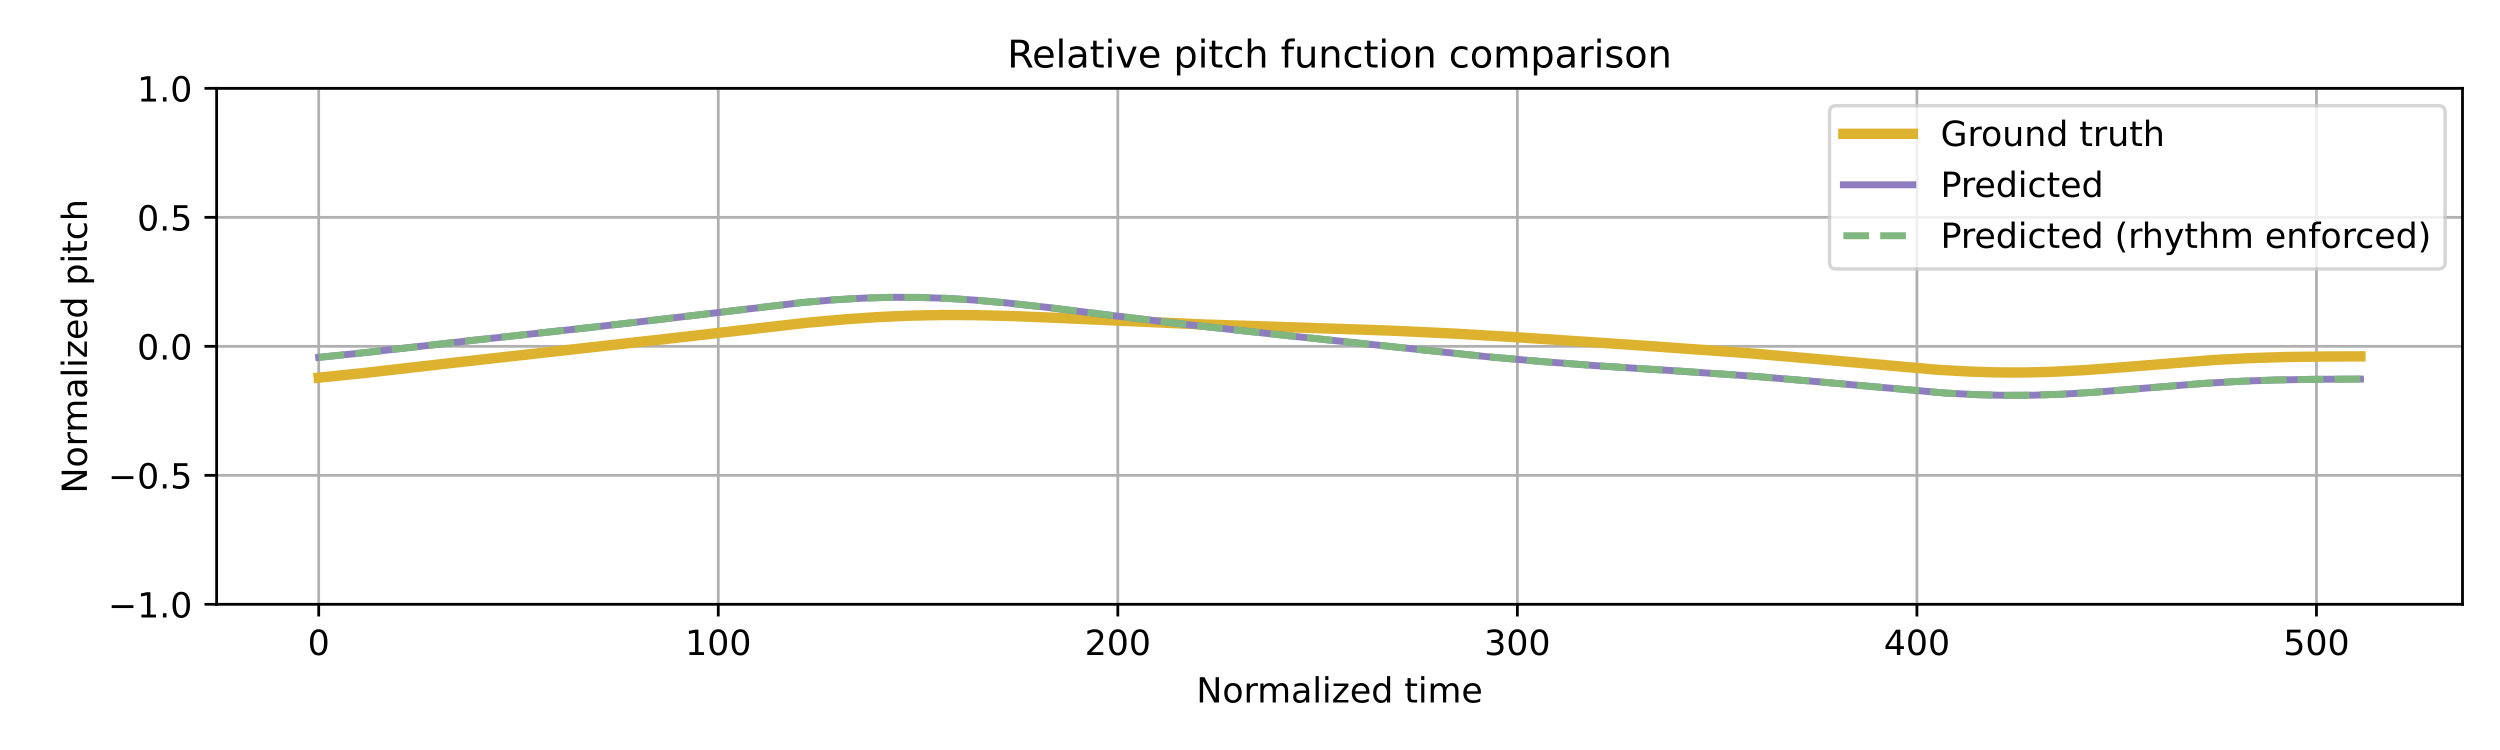
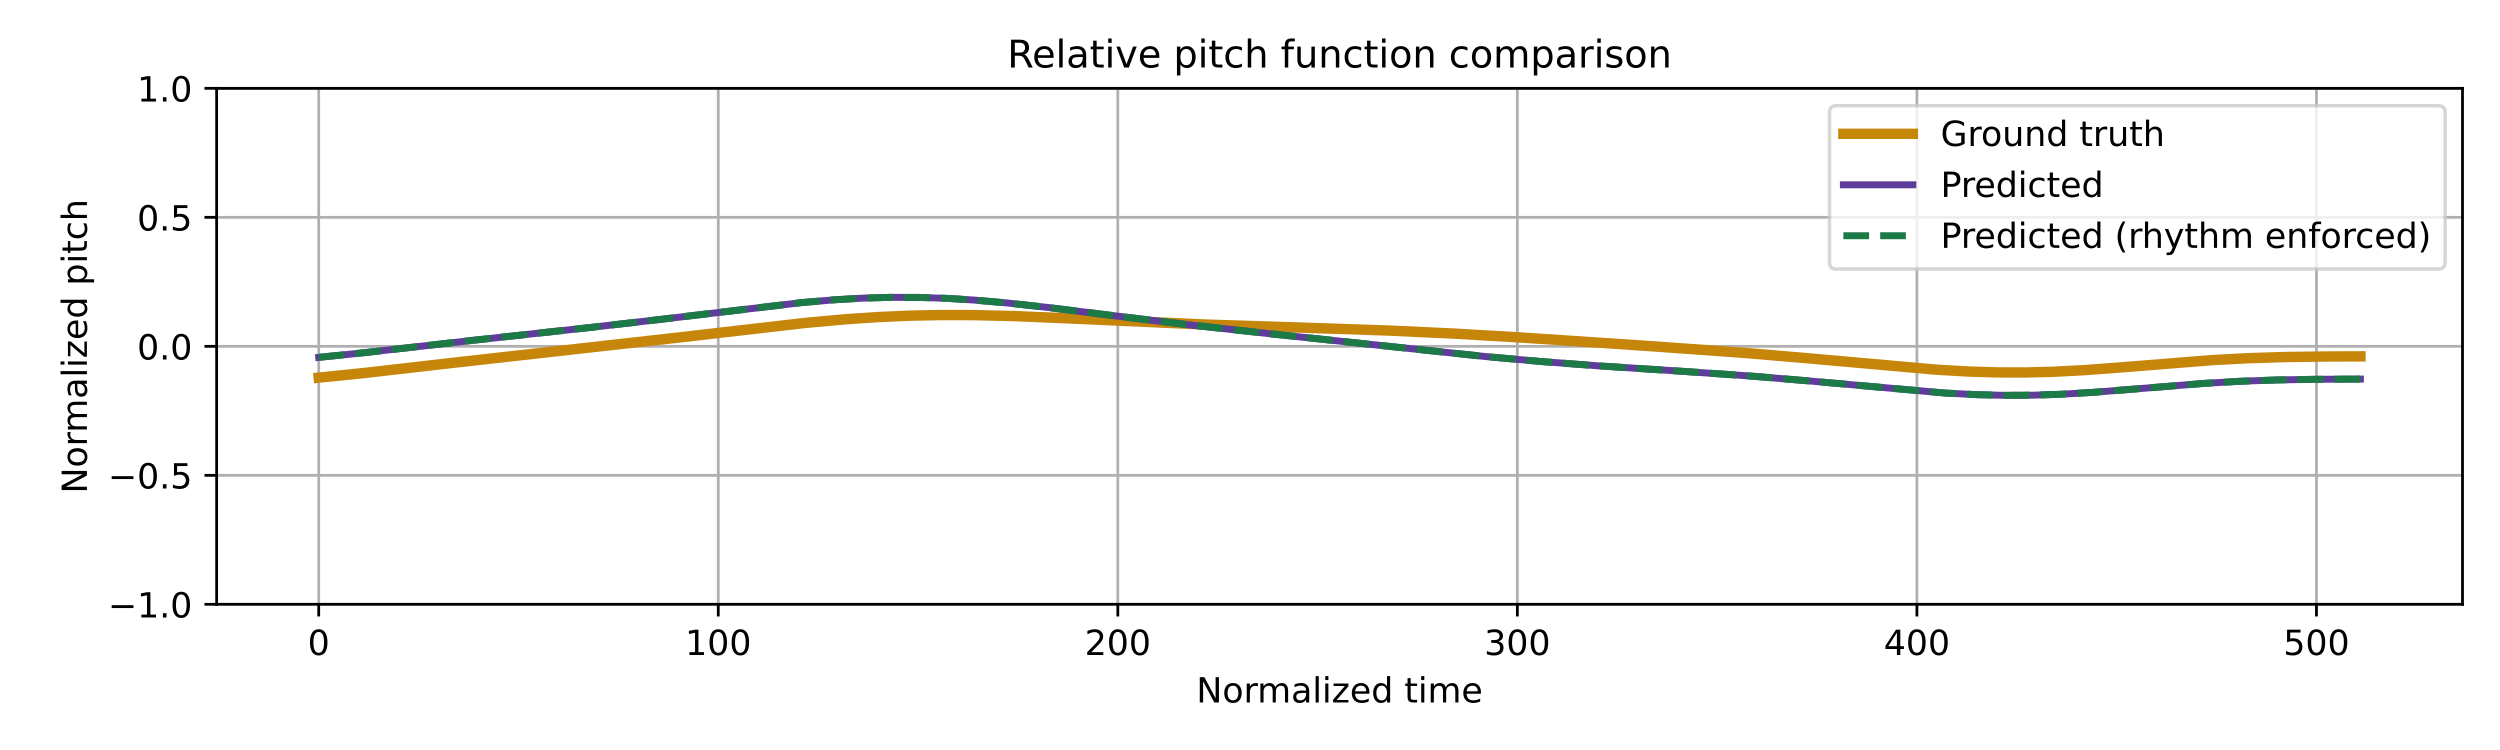
<svg xmlns="http://www.w3.org/2000/svg" xmlns:xlink="http://www.w3.org/1999/xlink" width="720pt" height="216pt" viewBox="0 0 720 216" version="1.1">
  <defs>
    <style type="text/css">*{stroke-linejoin: round; stroke-linecap: butt}</style>
  </defs>
  <g id="figure_1">
    <g id="patch_1">
      <path d="M 0 216  L 720 216  L 720 0  L 0 0  z " style="fill: #ffffff" />
    </g>
    <g id="axes_1">
      <g id="patch_2">
        <path d="M 62.39 174.04  L 709.2 174.04  L 709.2 25.44  L 62.39 25.44  z " style="fill: #ffffff" />
      </g>
      <g id="matplotlib.axis_1">
        <g id="xtick_1">
          <g id="line2d_1">
-             <path d="M 91.79 174.04  L 91.79 25.44  " clip-path="url(#pc2bd931545)" style="fill: none; stroke: #b0b0b0; stroke-width: 0.8; stroke-linecap: square" />
+             <path d="M 91.79 174.04  L 91.79 25.44  " clip-path="url(#p407e900d49)" style="fill: none; stroke: #b0b0b0; stroke-width: 0.8; stroke-linecap: square" />
          </g>
          <g id="line2d_2">
            <defs>
-               <path id="md737b63958" d="M 0 0  L 0 3.5  " style="stroke: #000000; stroke-width: 0.8" />
-             </defs>
-             <g>
-               <use xlink:href="#md737b63958" x="91.79" y="174.04" style="stroke: #000000; stroke-width: 0.8" />
+               <path id="me4f6635d17" d="M 0 0  L 0 3.5  " style="stroke: #000000; stroke-width: 0.8" />
+             </defs>
+             <g>
+               <use xlink:href="#me4f6635d17" x="91.79" y="174.04" style="stroke: #000000; stroke-width: 0.8" />
            </g>
          </g>
          <g id="text_1">
            <g transform="translate(88.60921 188.6384) scale(0.1 -0.1)">
              <defs>
                <path id="DejaVuSans-30" d="M 2034 4250  Q 1547 4250 1301 3770  Q 1056 3291 1056 2328  Q 1056 1369 1301 889  Q 1547 409 2034 409  Q 2525 409 2770 889  Q 3016 1369 3016 2328  Q 3016 3291 2770 3770  Q 2525 4250 2034 4250  z M 2034 4750  Q 2819 4750 3233 4129  Q 3647 3509 3647 2328  Q 3647 1150 3233 529  Q 2819 -91 2034 -91  Q 1250 -91 836 529  Q 422 1150 422 2328  Q 422 3509 836 4129  Q 1250 4750 2034 4750  z " transform="scale(0.015625)" />
              </defs>
              <use xlink:href="#DejaVuSans-30" />
            </g>
          </g>
        </g>
        <g id="xtick_2">
          <g id="line2d_3">
-             <path d="M 206.861 174.04  L 206.861 25.44  " clip-path="url(#pc2bd931545)" style="fill: none; stroke: #b0b0b0; stroke-width: 0.8; stroke-linecap: square" />
+             <path d="M 206.861 174.04  L 206.861 25.44  " clip-path="url(#p407e900d49)" style="fill: none; stroke: #b0b0b0; stroke-width: 0.8; stroke-linecap: square" />
          </g>
          <g id="line2d_4">
            <g>
-               <use xlink:href="#md737b63958" x="206.861" y="174.04" style="stroke: #000000; stroke-width: 0.8" />
+               <use xlink:href="#me4f6635d17" x="206.861" y="174.04" style="stroke: #000000; stroke-width: 0.8" />
            </g>
          </g>
          <g id="text_2">
            <g transform="translate(197.317 188.6384) scale(0.1 -0.1)">
              <defs>
                <path id="DejaVuSans-31" d="M 794 531  L 1825 531  L 1825 4091  L 703 3866  L 703 4441  L 1819 4666  L 2450 4666  L 2450 531  L 3481 531  L 3481 0  L 794 0  L 794 531  z " transform="scale(0.015625)" />
              </defs>
              <use xlink:href="#DejaVuSans-31" />
              <use xlink:href="#DejaVuSans-30" transform="translate(63.62305 0)" />
              <use xlink:href="#DejaVuSans-30" transform="translate(127.2461 0)" />
            </g>
          </g>
        </g>
        <g id="xtick_3">
          <g id="line2d_5">
-             <path d="M 321.931 174.04  L 321.931 25.44  " clip-path="url(#pc2bd931545)" style="fill: none; stroke: #b0b0b0; stroke-width: 0.8; stroke-linecap: square" />
+             <path d="M 321.931 174.04  L 321.931 25.44  " clip-path="url(#p407e900d49)" style="fill: none; stroke: #b0b0b0; stroke-width: 0.8; stroke-linecap: square" />
          </g>
          <g id="line2d_6">
            <g>
-               <use xlink:href="#md737b63958" x="321.931" y="174.04" style="stroke: #000000; stroke-width: 0.8" />
+               <use xlink:href="#me4f6635d17" x="321.931" y="174.04" style="stroke: #000000; stroke-width: 0.8" />
            </g>
          </g>
          <g id="text_3">
            <g transform="translate(312.3872 188.6384) scale(0.1 -0.1)">
              <defs>
                <path id="DejaVuSans-32" d="M 1228 531  L 3431 531  L 3431 0  L 469 0  L 469 531  Q 828 903 1448 1529  Q 2069 2156 2228 2338  Q 2531 2678 2651 2914  Q 2772 3150 2772 3378  Q 2772 3750 2511 3984  Q 2250 4219 1831 4219  Q 1534 4219 1204 4116  Q 875 4013 500 3803  L 500 4441  Q 881 4594 1212 4672  Q 1544 4750 1819 4750  Q 2544 4750 2975 4387  Q 3406 4025 3406 3419  Q 3406 3131 3298 2873  Q 3191 2616 2906 2266  Q 2828 2175 2409 1742  Q 1991 1309 1228 531  z " transform="scale(0.015625)" />
              </defs>
              <use xlink:href="#DejaVuSans-32" />
              <use xlink:href="#DejaVuSans-30" transform="translate(63.62305 0)" />
              <use xlink:href="#DejaVuSans-30" transform="translate(127.2461 0)" />
            </g>
          </g>
        </g>
        <g id="xtick_4">
          <g id="line2d_7">
-             <path d="M 437.001 174.04  L 437.001 25.44  " clip-path="url(#pc2bd931545)" style="fill: none; stroke: #b0b0b0; stroke-width: 0.8; stroke-linecap: square" />
+             <path d="M 437.001 174.04  L 437.001 25.44  " clip-path="url(#p407e900d49)" style="fill: none; stroke: #b0b0b0; stroke-width: 0.8; stroke-linecap: square" />
          </g>
          <g id="line2d_8">
            <g>
-               <use xlink:href="#md737b63958" x="437.001" y="174.04" style="stroke: #000000; stroke-width: 0.8" />
+               <use xlink:href="#me4f6635d17" x="437.001" y="174.04" style="stroke: #000000; stroke-width: 0.8" />
            </g>
          </g>
          <g id="text_4">
            <g transform="translate(427.4575 188.6384) scale(0.1 -0.1)">
              <defs>
                <path id="DejaVuSans-33" d="M 2597 2516  Q 3050 2419 3304 2112  Q 3559 1806 3559 1356  Q 3559 666 3084 287  Q 2609 -91 1734 -91  Q 1441 -91 1130 -33  Q 819 25 488 141  L 488 750  Q 750 597 1062 519  Q 1375 441 1716 441  Q 2309 441 2620 675  Q 2931 909 2931 1356  Q 2931 1769 2642 2001  Q 2353 2234 1838 2234  L 1294 2234  L 1294 2753  L 1863 2753  Q 2328 2753 2575 2939  Q 2822 3125 2822 3475  Q 2822 3834 2567 4026  Q 2313 4219 1838 4219  Q 1578 4219 1281 4162  Q 984 4106 628 3988  L 628 4550  Q 988 4650 1302 4700  Q 1616 4750 1894 4750  Q 2613 4750 3031 4423  Q 3450 4097 3450 3541  Q 3450 3153 3228 2886  Q 3006 2619 2597 2516  z " transform="scale(0.015625)" />
              </defs>
              <use xlink:href="#DejaVuSans-33" />
              <use xlink:href="#DejaVuSans-30" transform="translate(63.62305 0)" />
              <use xlink:href="#DejaVuSans-30" transform="translate(127.2461 0)" />
            </g>
          </g>
        </g>
        <g id="xtick_5">
          <g id="line2d_9">
-             <path d="M 552.072 174.04  L 552.072 25.44  " clip-path="url(#pc2bd931545)" style="fill: none; stroke: #b0b0b0; stroke-width: 0.8; stroke-linecap: square" />
+             <path d="M 552.072 174.04  L 552.072 25.44  " clip-path="url(#p407e900d49)" style="fill: none; stroke: #b0b0b0; stroke-width: 0.8; stroke-linecap: square" />
          </g>
          <g id="line2d_10">
            <g>
-               <use xlink:href="#md737b63958" x="552.072" y="174.04" style="stroke: #000000; stroke-width: 0.8" />
+               <use xlink:href="#me4f6635d17" x="552.072" y="174.04" style="stroke: #000000; stroke-width: 0.8" />
            </g>
          </g>
          <g id="text_5">
            <g transform="translate(542.5278 188.6384) scale(0.1 -0.1)">
              <defs>
                <path id="DejaVuSans-34" d="M 2419 4116  L 825 1625  L 2419 1625  L 2419 4116  z M 2253 4666  L 3047 4666  L 3047 1625  L 3713 1625  L 3713 1100  L 3047 1100  L 3047 0  L 2419 0  L 2419 1100  L 313 1100  L 313 1709  L 2253 4666  z " transform="scale(0.015625)" />
              </defs>
              <use xlink:href="#DejaVuSans-34" />
              <use xlink:href="#DejaVuSans-30" transform="translate(63.62305 0)" />
              <use xlink:href="#DejaVuSans-30" transform="translate(127.2461 0)" />
            </g>
          </g>
        </g>
        <g id="xtick_6">
          <g id="line2d_11">
-             <path d="M 667.142 174.04  L 667.142 25.44  " clip-path="url(#pc2bd931545)" style="fill: none; stroke: #b0b0b0; stroke-width: 0.8; stroke-linecap: square" />
+             <path d="M 667.142 174.04  L 667.142 25.44  " clip-path="url(#p407e900d49)" style="fill: none; stroke: #b0b0b0; stroke-width: 0.8; stroke-linecap: square" />
          </g>
          <g id="line2d_12">
            <g>
-               <use xlink:href="#md737b63958" x="667.142" y="174.04" style="stroke: #000000; stroke-width: 0.8" />
+               <use xlink:href="#me4f6635d17" x="667.142" y="174.04" style="stroke: #000000; stroke-width: 0.8" />
            </g>
          </g>
          <g id="text_6">
            <g transform="translate(657.5981 188.6384) scale(0.1 -0.1)">
              <defs>
                <path id="DejaVuSans-35" d="M 691 4666  L 3169 4666  L 3169 4134  L 1269 4134  L 1269 2991  Q 1406 3038 1543 3061  Q 1681 3084 1819 3084  Q 2600 3084 3056 2656  Q 3513 2228 3513 1497  Q 3513 744 3044 326  Q 2575 -91 1722 -91  Q 1428 -91 1123 -41  Q 819 9 494 109  L 494 744  Q 775 591 1075 516  Q 1375 441 1709 441  Q 2250 441 2565 725  Q 2881 1009 2881 1497  Q 2881 1984 2565 2268  Q 2250 2553 1709 2553  Q 1456 2553 1204 2497  Q 953 2441 691 2322  L 691 4666  z " transform="scale(0.015625)" />
              </defs>
              <use xlink:href="#DejaVuSans-35" />
              <use xlink:href="#DejaVuSans-30" transform="translate(63.62305 0)" />
              <use xlink:href="#DejaVuSans-30" transform="translate(127.2461 0)" />
            </g>
          </g>
        </g>
        <g id="text_7">
          <g transform="translate(344.5544 202.3166) scale(0.1 -0.1)">
            <defs>
              <path id="DejaVuSans-4e" d="M 628 4666  L 1478 4666  L 3547 763  L 3547 4666  L 4159 4666  L 4159 0  L 3309 0  L 1241 3903  L 1241 0  L 628 0  L 628 4666  z " transform="scale(0.015625)" />
              <path id="DejaVuSans-6f" d="M 1959 3097  Q 1497 3097 1228 2736  Q 959 2375 959 1747  Q 959 1119 1226 758  Q 1494 397 1959 397  Q 2419 397 2687 759  Q 2956 1122 2956 1747  Q 2956 2369 2687 2733  Q 2419 3097 1959 3097  z M 1959 3584  Q 2709 3584 3137 3096  Q 3566 2609 3566 1747  Q 3566 888 3137 398  Q 2709 -91 1959 -91  Q 1206 -91 779 398  Q 353 888 353 1747  Q 353 2609 779 3096  Q 1206 3584 1959 3584  z " transform="scale(0.015625)" />
              <path id="DejaVuSans-72" d="M 2631 2963  Q 2534 3019 2420 3045  Q 2306 3072 2169 3072  Q 1681 3072 1420 2755  Q 1159 2438 1159 1844  L 1159 0  L 581 0  L 581 3500  L 1159 3500  L 1159 2956  Q 1341 3275 1631 3429  Q 1922 3584 2338 3584  Q 2397 3584 2469 3576  Q 2541 3569 2628 3553  L 2631 2963  z " transform="scale(0.015625)" />
              <path id="DejaVuSans-6d" d="M 3328 2828  Q 3544 3216 3844 3400  Q 4144 3584 4550 3584  Q 5097 3584 5394 3201  Q 5691 2819 5691 2113  L 5691 0  L 5113 0  L 5113 2094  Q 5113 2597 4934 2840  Q 4756 3084 4391 3084  Q 3944 3084 3684 2787  Q 3425 2491 3425 1978  L 3425 0  L 2847 0  L 2847 2094  Q 2847 2600 2669 2842  Q 2491 3084 2119 3084  Q 1678 3084 1418 2786  Q 1159 2488 1159 1978  L 1159 0  L 581 0  L 581 3500  L 1159 3500  L 1159 2956  Q 1356 3278 1631 3431  Q 1906 3584 2284 3584  Q 2666 3584 2933 3390  Q 3200 3197 3328 2828  z " transform="scale(0.015625)" />
              <path id="DejaVuSans-61" d="M 2194 1759  Q 1497 1759 1228 1600  Q 959 1441 959 1056  Q 959 750 1161 570  Q 1363 391 1709 391  Q 2188 391 2477 730  Q 2766 1069 2766 1631  L 2766 1759  L 2194 1759  z M 3341 1997  L 3341 0  L 2766 0  L 2766 531  Q 2569 213 2275 61  Q 1981 -91 1556 -91  Q 1019 -91 701 211  Q 384 513 384 1019  Q 384 1609 779 1909  Q 1175 2209 1959 2209  L 2766 2209  L 2766 2266  Q 2766 2663 2505 2880  Q 2244 3097 1772 3097  Q 1472 3097 1187 3025  Q 903 2953 641 2809  L 641 3341  Q 956 3463 1253 3523  Q 1550 3584 1831 3584  Q 2591 3584 2966 3190  Q 3341 2797 3341 1997  z " transform="scale(0.015625)" />
              <path id="DejaVuSans-6c" d="M 603 4863  L 1178 4863  L 1178 0  L 603 0  L 603 4863  z " transform="scale(0.015625)" />
              <path id="DejaVuSans-69" d="M 603 3500  L 1178 3500  L 1178 0  L 603 0  L 603 3500  z M 603 4863  L 1178 4863  L 1178 4134  L 603 4134  L 603 4863  z " transform="scale(0.015625)" />
              <path id="DejaVuSans-7a" d="M 353 3500  L 3084 3500  L 3084 2975  L 922 459  L 3084 459  L 3084 0  L 275 0  L 275 525  L 2438 3041  L 353 3041  L 353 3500  z " transform="scale(0.015625)" />
              <path id="DejaVuSans-65" d="M 3597 1894  L 3597 1613  L 953 1613  Q 991 1019 1311 708  Q 1631 397 2203 397  Q 2534 397 2845 478  Q 3156 559 3463 722  L 3463 178  Q 3153 47 2828 -22  Q 2503 -91 2169 -91  Q 1331 -91 842 396  Q 353 884 353 1716  Q 353 2575 817 3079  Q 1281 3584 2069 3584  Q 2775 3584 3186 3129  Q 3597 2675 3597 1894  z M 3022 2063  Q 3016 2534 2758 2815  Q 2500 3097 2075 3097  Q 1594 3097 1305 2825  Q 1016 2553 972 2059  L 3022 2063  z " transform="scale(0.015625)" />
              <path id="DejaVuSans-64" d="M 2906 2969  L 2906 4863  L 3481 4863  L 3481 0  L 2906 0  L 2906 525  Q 2725 213 2448 61  Q 2172 -91 1784 -91  Q 1150 -91 751 415  Q 353 922 353 1747  Q 353 2572 751 3078  Q 1150 3584 1784 3584  Q 2172 3584 2448 3432  Q 2725 3281 2906 2969  z M 947 1747  Q 947 1113 1208 752  Q 1469 391 1925 391  Q 2381 391 2643 752  Q 2906 1113 2906 1747  Q 2906 2381 2643 2742  Q 2381 3103 1925 3103  Q 1469 3103 1208 2742  Q 947 2381 947 1747  z " transform="scale(0.015625)" />
              <path id="DejaVuSans-20" transform="scale(0.015625)" />
              <path id="DejaVuSans-74" d="M 1172 4494  L 1172 3500  L 2356 3500  L 2356 3053  L 1172 3053  L 1172 1153  Q 1172 725 1289 603  Q 1406 481 1766 481  L 2356 481  L 2356 0  L 1766 0  Q 1100 0 847 248  Q 594 497 594 1153  L 594 3053  L 172 3053  L 172 3500  L 594 3500  L 594 4494  L 1172 4494  z " transform="scale(0.015625)" />
            </defs>
            <use xlink:href="#DejaVuSans-4e" />
            <use xlink:href="#DejaVuSans-6f" transform="translate(74.80469 0)" />
            <use xlink:href="#DejaVuSans-72" transform="translate(135.9863 0)" />
            <use xlink:href="#DejaVuSans-6d" transform="translate(175.3496 0)" />
            <use xlink:href="#DejaVuSans-61" transform="translate(272.7617 0)" />
            <use xlink:href="#DejaVuSans-6c" transform="translate(334.041 0)" />
            <use xlink:href="#DejaVuSans-69" transform="translate(361.8242 0)" />
            <use xlink:href="#DejaVuSans-7a" transform="translate(389.6074 0)" />
            <use xlink:href="#DejaVuSans-65" transform="translate(442.0977 0)" />
            <use xlink:href="#DejaVuSans-64" transform="translate(503.6211 0)" />
            <use xlink:href="#DejaVuSans-20" transform="translate(567.0977 0)" />
            <use xlink:href="#DejaVuSans-74" transform="translate(598.8848 0)" />
            <use xlink:href="#DejaVuSans-69" transform="translate(638.0938 0)" />
            <use xlink:href="#DejaVuSans-6d" transform="translate(665.877 0)" />
            <use xlink:href="#DejaVuSans-65" transform="translate(763.2891 0)" />
          </g>
        </g>
      </g>
      <g id="matplotlib.axis_2">
        <g id="ytick_1">
          <g id="line2d_13">
-             <path d="M 62.39 174.04  L 709.2 174.04  " clip-path="url(#pc2bd931545)" style="fill: none; stroke: #b0b0b0; stroke-width: 0.8; stroke-linecap: square" />
+             <path d="M 62.39 174.04  L 709.2 174.04  " clip-path="url(#p407e900d49)" style="fill: none; stroke: #b0b0b0; stroke-width: 0.8; stroke-linecap: square" />
          </g>
          <g id="line2d_14">
            <defs>
-               <path id="ma40e16b7f2" d="M 0 0  L -3.5 0  " style="stroke: #000000; stroke-width: 0.8" />
-             </defs>
-             <g>
-               <use xlink:href="#ma40e16b7f2" x="62.39" y="174.04" style="stroke: #000000; stroke-width: 0.8" />
+               <path id="m17b36f6b37" d="M 0 0  L -3.5 0  " style="stroke: #000000; stroke-width: 0.8" />
+             </defs>
+             <g>
+               <use xlink:href="#m17b36f6b37" x="62.39" y="174.04" style="stroke: #000000; stroke-width: 0.8" />
            </g>
          </g>
          <g id="text_8">
            <g transform="translate(31.10719 177.8392) scale(0.1 -0.1)">
              <defs>
                <path id="DejaVuSans-2212" d="M 678 2272  L 4684 2272  L 4684 1741  L 678 1741  L 678 2272  z " transform="scale(0.015625)" />
                <path id="DejaVuSans-2e" d="M 684 794  L 1344 794  L 1344 0  L 684 0  L 684 794  z " transform="scale(0.015625)" />
              </defs>
              <use xlink:href="#DejaVuSans-2212" />
              <use xlink:href="#DejaVuSans-31" transform="translate(83.78906 0)" />
              <use xlink:href="#DejaVuSans-2e" transform="translate(147.4121 0)" />
              <use xlink:href="#DejaVuSans-30" transform="translate(179.1992 0)" />
            </g>
          </g>
        </g>
        <g id="ytick_2">
          <g id="line2d_15">
-             <path d="M 62.39 136.89  L 709.2 136.89  " clip-path="url(#pc2bd931545)" style="fill: none; stroke: #b0b0b0; stroke-width: 0.8; stroke-linecap: square" />
+             <path d="M 62.39 136.89  L 709.2 136.89  " clip-path="url(#p407e900d49)" style="fill: none; stroke: #b0b0b0; stroke-width: 0.8; stroke-linecap: square" />
          </g>
          <g id="line2d_16">
            <g>
-               <use xlink:href="#ma40e16b7f2" x="62.39" y="136.89" style="stroke: #000000; stroke-width: 0.8" />
+               <use xlink:href="#m17b36f6b37" x="62.39" y="136.89" style="stroke: #000000; stroke-width: 0.8" />
            </g>
          </g>
          <g id="text_9">
            <g transform="translate(31.10719 140.6892) scale(0.1 -0.1)">
              <use xlink:href="#DejaVuSans-2212" />
              <use xlink:href="#DejaVuSans-30" transform="translate(83.78906 0)" />
              <use xlink:href="#DejaVuSans-2e" transform="translate(147.4121 0)" />
              <use xlink:href="#DejaVuSans-35" transform="translate(179.1992 0)" />
            </g>
          </g>
        </g>
        <g id="ytick_3">
          <g id="line2d_17">
-             <path d="M 62.39 99.74  L 709.2 99.74  " clip-path="url(#pc2bd931545)" style="fill: none; stroke: #b0b0b0; stroke-width: 0.8; stroke-linecap: square" />
+             <path d="M 62.39 99.74  L 709.2 99.74  " clip-path="url(#p407e900d49)" style="fill: none; stroke: #b0b0b0; stroke-width: 0.8; stroke-linecap: square" />
          </g>
          <g id="line2d_18">
            <g>
-               <use xlink:href="#ma40e16b7f2" x="62.39" y="99.74" style="stroke: #000000; stroke-width: 0.8" />
+               <use xlink:href="#m17b36f6b37" x="62.39" y="99.74" style="stroke: #000000; stroke-width: 0.8" />
            </g>
          </g>
          <g id="text_10">
            <g transform="translate(39.48687 103.5392) scale(0.1 -0.1)">
              <use xlink:href="#DejaVuSans-30" />
              <use xlink:href="#DejaVuSans-2e" transform="translate(63.62305 0)" />
              <use xlink:href="#DejaVuSans-30" transform="translate(95.41016 0)" />
            </g>
          </g>
        </g>
        <g id="ytick_4">
          <g id="line2d_19">
-             <path d="M 62.39 62.59  L 709.2 62.59  " clip-path="url(#pc2bd931545)" style="fill: none; stroke: #b0b0b0; stroke-width: 0.8; stroke-linecap: square" />
+             <path d="M 62.39 62.59  L 709.2 62.59  " clip-path="url(#p407e900d49)" style="fill: none; stroke: #b0b0b0; stroke-width: 0.8; stroke-linecap: square" />
          </g>
          <g id="line2d_20">
            <g>
-               <use xlink:href="#ma40e16b7f2" x="62.39" y="62.59" style="stroke: #000000; stroke-width: 0.8" />
+               <use xlink:href="#m17b36f6b37" x="62.39" y="62.59" style="stroke: #000000; stroke-width: 0.8" />
            </g>
          </g>
          <g id="text_11">
            <g transform="translate(39.48687 66.38922) scale(0.1 -0.1)">
              <use xlink:href="#DejaVuSans-30" />
              <use xlink:href="#DejaVuSans-2e" transform="translate(63.62305 0)" />
              <use xlink:href="#DejaVuSans-35" transform="translate(95.41016 0)" />
            </g>
          </g>
        </g>
        <g id="ytick_5">
          <g id="line2d_21">
-             <path d="M 62.39 25.44  L 709.2 25.44  " clip-path="url(#pc2bd931545)" style="fill: none; stroke: #b0b0b0; stroke-width: 0.8; stroke-linecap: square" />
+             <path d="M 62.39 25.44  L 709.2 25.44  " clip-path="url(#p407e900d49)" style="fill: none; stroke: #b0b0b0; stroke-width: 0.8; stroke-linecap: square" />
          </g>
          <g id="line2d_22">
            <g>
-               <use xlink:href="#ma40e16b7f2" x="62.39" y="25.44" style="stroke: #000000; stroke-width: 0.8" />
+               <use xlink:href="#m17b36f6b37" x="62.39" y="25.44" style="stroke: #000000; stroke-width: 0.8" />
            </g>
          </g>
          <g id="text_12">
            <g transform="translate(39.48687 29.23922) scale(0.1 -0.1)">
              <use xlink:href="#DejaVuSans-31" />
              <use xlink:href="#DejaVuSans-2e" transform="translate(63.62305 0)" />
              <use xlink:href="#DejaVuSans-30" transform="translate(95.41016 0)" />
            </g>
          </g>
        </g>
        <g id="text_13">
          <g transform="translate(25.0275 142.1259) rotate(-90) scale(0.1 -0.1)">
            <defs>
              <path id="DejaVuSans-70" d="M 1159 525  L 1159 -1331  L 581 -1331  L 581 3500  L 1159 3500  L 1159 2969  Q 1341 3281 1617 3432  Q 1894 3584 2278 3584  Q 2916 3584 3314 3078  Q 3713 2572 3713 1747  Q 3713 922 3314 415  Q 2916 -91 2278 -91  Q 1894 -91 1617 61  Q 1341 213 1159 525  z M 3116 1747  Q 3116 2381 2855 2742  Q 2594 3103 2138 3103  Q 1681 3103 1420 2742  Q 1159 2381 1159 1747  Q 1159 1113 1420 752  Q 1681 391 2138 391  Q 2594 391 2855 752  Q 3116 1113 3116 1747  z " transform="scale(0.015625)" />
              <path id="DejaVuSans-63" d="M 3122 3366  L 3122 2828  Q 2878 2963 2633 3030  Q 2388 3097 2138 3097  Q 1578 3097 1268 2742  Q 959 2388 959 1747  Q 959 1106 1268 751  Q 1578 397 2138 397  Q 2388 397 2633 464  Q 2878 531 3122 666  L 3122 134  Q 2881 22 2623 -34  Q 2366 -91 2075 -91  Q 1284 -91 818 406  Q 353 903 353 1747  Q 353 2603 823 3093  Q 1294 3584 2113 3584  Q 2378 3584 2631 3529  Q 2884 3475 3122 3366  z " transform="scale(0.015625)" />
              <path id="DejaVuSans-68" d="M 3513 2113  L 3513 0  L 2938 0  L 2938 2094  Q 2938 2591 2744 2837  Q 2550 3084 2163 3084  Q 1697 3084 1428 2787  Q 1159 2491 1159 1978  L 1159 0  L 581 0  L 581 4863  L 1159 4863  L 1159 2956  Q 1366 3272 1645 3428  Q 1925 3584 2291 3584  Q 2894 3584 3203 3211  Q 3513 2838 3513 2113  z " transform="scale(0.015625)" />
            </defs>
            <use xlink:href="#DejaVuSans-4e" />
            <use xlink:href="#DejaVuSans-6f" transform="translate(74.80469 0)" />
            <use xlink:href="#DejaVuSans-72" transform="translate(135.9863 0)" />
            <use xlink:href="#DejaVuSans-6d" transform="translate(175.3496 0)" />
            <use xlink:href="#DejaVuSans-61" transform="translate(272.7617 0)" />
            <use xlink:href="#DejaVuSans-6c" transform="translate(334.041 0)" />
            <use xlink:href="#DejaVuSans-69" transform="translate(361.8242 0)" />
            <use xlink:href="#DejaVuSans-7a" transform="translate(389.6074 0)" />
            <use xlink:href="#DejaVuSans-65" transform="translate(442.0977 0)" />
            <use xlink:href="#DejaVuSans-64" transform="translate(503.6211 0)" />
            <use xlink:href="#DejaVuSans-20" transform="translate(567.0977 0)" />
            <use xlink:href="#DejaVuSans-70" transform="translate(598.8848 0)" />
            <use xlink:href="#DejaVuSans-69" transform="translate(662.3613 0)" />
            <use xlink:href="#DejaVuSans-74" transform="translate(690.1445 0)" />
            <use xlink:href="#DejaVuSans-63" transform="translate(729.3535 0)" />
            <use xlink:href="#DejaVuSans-68" transform="translate(784.334 0)" />
          </g>
        </g>
      </g>
      <g id="line2d_23">
-         <path d="M 91.79 108.765  L 105.599 107.347  L 129.764 104.571  L 159.682 101.214  L 194.203 97.345  L 232.176 92.972  L 243.683 91.937  L 252.889 91.316  L 262.094 90.91  L 271.3 90.728  L 280.506 90.755  L 292.013 91.032  L 306.972 91.656  L 347.246 93.471  L 372.562 94.277  L 400.179 95.207  L 418.59 96.065  L 438.152 97.211  L 473.824 99.583  L 502.591 101.648  L 521.003 103.21  L 557.825 106.48  L 567.031 107.003  L 575.086 107.252  L 583.141 107.278  L 591.195 107.076  L 600.401 106.595  L 611.908 105.725  L 637.224 103.705  L 647.58 103.156  L 657.936 102.83  L 670.594 102.666  L 679.8 102.635  L 679.8 102.635  " clip-path="url(#pc2bd931545)" style="fill: none; stroke: #ddb22f; stroke-width: 3; stroke-linecap: square" />
+         <path d="M 91.79 108.765  L 105.599 107.347  L 129.764 104.571  L 159.682 101.214  L 194.203 97.345  L 232.176 92.972  L 243.683 91.937  L 252.889 91.316  L 262.094 90.91  L 271.3 90.728  L 280.506 90.755  L 292.013 91.032  L 306.972 91.656  L 347.246 93.471  L 372.562 94.277  L 400.179 95.207  L 418.59 96.065  L 438.152 97.211  L 473.824 99.583  L 502.591 101.648  L 521.003 103.21  L 557.825 106.48  L 567.031 107.003  L 575.086 107.252  L 583.141 107.278  L 591.195 107.076  L 600.401 106.595  L 611.908 105.725  L 637.224 103.705  L 647.58 103.156  L 657.936 102.83  L 670.594 102.666  L 679.8 102.635  L 679.8 102.635  " clip-path="url(#p407e900d49)" style="fill: none; stroke: #c5860a; stroke-width: 3; stroke-linecap: square" />
      </g>
      <g id="line2d_24">
-         <path d="M 91.79 102.921  L 105.599 101.497  L 135.517 98.084  L 170.038 94.306  L 190.751 91.918  L 231.025 87.13  L 240.231 86.346  L 248.286 85.874  L 256.341 85.636  L 264.396 85.65  L 272.451 85.916  L 280.506 86.413  L 289.711 87.219  L 301.218 88.483  L 320.78 90.919  L 342.644 93.571  L 365.658 96.115  L 427.796 102.682  L 443.905 104.124  L 460.015 105.346  L 485.331 106.991  L 504.893 108.353  L 521.003 109.709  L 560.126 113.191  L 569.332 113.665  L 577.387 113.857  L 585.442 113.817  L 593.497 113.549  L 602.702 113.004  L 615.36 111.988  L 634.922 110.403  L 645.278 109.801  L 655.635 109.427  L 667.142 109.234  L 679.8 109.177  L 679.8 109.177  " clip-path="url(#pc2bd931545)" style="fill: none; stroke: #8e7dbe; stroke-width: 2; stroke-linecap: square" />
+         <path d="M 91.79 102.921  L 105.599 101.497  L 135.517 98.084  L 170.038 94.306  L 190.751 91.918  L 231.025 87.13  L 240.231 86.346  L 248.286 85.874  L 256.341 85.636  L 264.396 85.65  L 272.451 85.916  L 280.506 86.413  L 289.711 87.219  L 301.218 88.483  L 320.78 90.919  L 342.644 93.571  L 365.658 96.115  L 427.796 102.682  L 443.905 104.124  L 460.015 105.346  L 485.331 106.991  L 504.893 108.353  L 521.003 109.709  L 560.126 113.191  L 569.332 113.665  L 577.387 113.857  L 585.442 113.817  L 593.497 113.549  L 602.702 113.004  L 615.36 111.988  L 634.922 110.403  L 645.278 109.801  L 655.635 109.427  L 667.142 109.234  L 679.8 109.177  L 679.8 109.177  " clip-path="url(#p407e900d49)" style="fill: none; stroke: #5e3c99; stroke-width: 2; stroke-linecap: square" />
      </g>
      <g id="line2d_25">
-         <path d="M 91.79 102.921  L 105.599 101.497  L 135.517 98.084  L 170.038 94.306  L 190.751 91.918  L 231.025 87.13  L 240.231 86.346  L 248.286 85.874  L 256.341 85.636  L 264.396 85.65  L 272.451 85.916  L 280.506 86.413  L 289.711 87.219  L 301.218 88.483  L 320.78 90.919  L 342.644 93.571  L 365.658 96.115  L 427.796 102.682  L 443.905 104.124  L 460.015 105.346  L 485.331 106.991  L 504.893 108.353  L 521.003 109.709  L 560.126 113.191  L 569.332 113.665  L 577.387 113.857  L 585.442 113.817  L 593.497 113.549  L 602.702 113.004  L 615.36 111.988  L 634.922 110.403  L 645.278 109.801  L 655.635 109.427  L 667.142 109.234  L 679.8 109.177  L 679.8 109.177  " clip-path="url(#pc2bd931545)" style="fill: none; stroke-dasharray: 7.4,3.2; stroke-dashoffset: 0; stroke: #7fb77e; stroke-width: 2" />
+         <path d="M 91.79 102.921  L 105.599 101.497  L 135.517 98.084  L 170.038 94.306  L 190.751 91.918  L 231.025 87.13  L 240.231 86.346  L 248.286 85.874  L 256.341 85.636  L 264.396 85.65  L 272.451 85.916  L 280.506 86.413  L 289.711 87.219  L 301.218 88.483  L 320.78 90.919  L 342.644 93.571  L 365.658 96.115  L 427.796 102.682  L 443.905 104.124  L 460.015 105.346  L 485.331 106.991  L 504.893 108.353  L 521.003 109.709  L 560.126 113.191  L 569.332 113.665  L 577.387 113.857  L 585.442 113.817  L 593.497 113.549  L 602.702 113.004  L 615.36 111.988  L 634.922 110.403  L 645.278 109.801  L 655.635 109.427  L 667.142 109.234  L 679.8 109.177  L 679.8 109.177  " clip-path="url(#p407e900d49)" style="fill: none; stroke-dasharray: 7.4,3.2; stroke-dashoffset: 0; stroke: #1b7a46; stroke-width: 2" />
      </g>
      <g id="patch_3">
        <path d="M 62.39 174.04  L 62.39 25.44  " style="fill: none; stroke: #000000; stroke-width: 0.8; stroke-linejoin: miter; stroke-linecap: square" />
      </g>
      <g id="patch_4">
        <path d="M 709.2 174.04  L 709.2 25.44  " style="fill: none; stroke: #000000; stroke-width: 0.8; stroke-linejoin: miter; stroke-linecap: square" />
      </g>
      <g id="patch_5">
        <path d="M 62.39 174.04  L 709.2 174.04  " style="fill: none; stroke: #000000; stroke-width: 0.8; stroke-linejoin: miter; stroke-linecap: square" />
      </g>
      <g id="patch_6">
        <path d="M 62.39 25.44  L 709.2 25.44  " style="fill: none; stroke: #000000; stroke-width: 0.8; stroke-linejoin: miter; stroke-linecap: square" />
      </g>
      <g id="text_14">
        <g transform="translate(290.1045 19.44) scale(0.11 -0.11)">
          <defs>
            <path id="DejaVuSans-52" d="M 2841 2188  Q 3044 2119 3236 1894  Q 3428 1669 3622 1275  L 4263 0  L 3584 0  L 2988 1197  Q 2756 1666 2539 1819  Q 2322 1972 1947 1972  L 1259 1972  L 1259 0  L 628 0  L 628 4666  L 2053 4666  Q 2853 4666 3247 4331  Q 3641 3997 3641 3322  Q 3641 2881 3436 2590  Q 3231 2300 2841 2188  z M 1259 4147  L 1259 2491  L 2053 2491  Q 2509 2491 2742 2702  Q 2975 2913 2975 3322  Q 2975 3731 2742 3939  Q 2509 4147 2053 4147  L 1259 4147  z " transform="scale(0.015625)" />
            <path id="DejaVuSans-76" d="M 191 3500  L 800 3500  L 1894 563  L 2988 3500  L 3597 3500  L 2284 0  L 1503 0  L 191 3500  z " transform="scale(0.015625)" />
            <path id="DejaVuSans-66" d="M 2375 4863  L 2375 4384  L 1825 4384  Q 1516 4384 1395 4259  Q 1275 4134 1275 3809  L 1275 3500  L 2222 3500  L 2222 3053  L 1275 3053  L 1275 0  L 697 0  L 697 3053  L 147 3053  L 147 3500  L 697 3500  L 697 3744  Q 697 4328 969 4595  Q 1241 4863 1831 4863  L 2375 4863  z " transform="scale(0.015625)" />
            <path id="DejaVuSans-75" d="M 544 1381  L 544 3500  L 1119 3500  L 1119 1403  Q 1119 906 1312 657  Q 1506 409 1894 409  Q 2359 409 2629 706  Q 2900 1003 2900 1516  L 2900 3500  L 3475 3500  L 3475 0  L 2900 0  L 2900 538  Q 2691 219 2414 64  Q 2138 -91 1772 -91  Q 1169 -91 856 284  Q 544 659 544 1381  z M 1991 3584  L 1991 3584  z " transform="scale(0.015625)" />
            <path id="DejaVuSans-6e" d="M 3513 2113  L 3513 0  L 2938 0  L 2938 2094  Q 2938 2591 2744 2837  Q 2550 3084 2163 3084  Q 1697 3084 1428 2787  Q 1159 2491 1159 1978  L 1159 0  L 581 0  L 581 3500  L 1159 3500  L 1159 2956  Q 1366 3272 1645 3428  Q 1925 3584 2291 3584  Q 2894 3584 3203 3211  Q 3513 2838 3513 2113  z " transform="scale(0.015625)" />
            <path id="DejaVuSans-73" d="M 2834 3397  L 2834 2853  Q 2591 2978 2328 3040  Q 2066 3103 1784 3103  Q 1356 3103 1142 2972  Q 928 2841 928 2578  Q 928 2378 1081 2264  Q 1234 2150 1697 2047  L 1894 2003  Q 2506 1872 2764 1633  Q 3022 1394 3022 966  Q 3022 478 2636 193  Q 2250 -91 1575 -91  Q 1294 -91 989 -36  Q 684 19 347 128  L 347 722  Q 666 556 975 473  Q 1284 391 1588 391  Q 1994 391 2212 530  Q 2431 669 2431 922  Q 2431 1156 2273 1281  Q 2116 1406 1581 1522  L 1381 1569  Q 847 1681 609 1914  Q 372 2147 372 2553  Q 372 3047 722 3315  Q 1072 3584 1716 3584  Q 2034 3584 2315 3537  Q 2597 3491 2834 3397  z " transform="scale(0.015625)" />
          </defs>
          <use xlink:href="#DejaVuSans-52" />
          <use xlink:href="#DejaVuSans-65" transform="translate(64.98242 0)" />
          <use xlink:href="#DejaVuSans-6c" transform="translate(126.5059 0)" />
          <use xlink:href="#DejaVuSans-61" transform="translate(154.2891 0)" />
          <use xlink:href="#DejaVuSans-74" transform="translate(215.5684 0)" />
          <use xlink:href="#DejaVuSans-69" transform="translate(254.7773 0)" />
          <use xlink:href="#DejaVuSans-76" transform="translate(282.5605 0)" />
          <use xlink:href="#DejaVuSans-65" transform="translate(341.7402 0)" />
          <use xlink:href="#DejaVuSans-20" transform="translate(403.2637 0)" />
          <use xlink:href="#DejaVuSans-70" transform="translate(435.0508 0)" />
          <use xlink:href="#DejaVuSans-69" transform="translate(498.5273 0)" />
          <use xlink:href="#DejaVuSans-74" transform="translate(526.3105 0)" />
          <use xlink:href="#DejaVuSans-63" transform="translate(565.5195 0)" />
          <use xlink:href="#DejaVuSans-68" transform="translate(620.5 0)" />
          <use xlink:href="#DejaVuSans-20" transform="translate(683.8789 0)" />
          <use xlink:href="#DejaVuSans-66" transform="translate(715.666 0)" />
          <use xlink:href="#DejaVuSans-75" transform="translate(750.8711 0)" />
          <use xlink:href="#DejaVuSans-6e" transform="translate(814.25 0)" />
          <use xlink:href="#DejaVuSans-63" transform="translate(877.6289 0)" />
          <use xlink:href="#DejaVuSans-74" transform="translate(932.6094 0)" />
          <use xlink:href="#DejaVuSans-69" transform="translate(971.8184 0)" />
          <use xlink:href="#DejaVuSans-6f" transform="translate(999.6016 0)" />
          <use xlink:href="#DejaVuSans-6e" transform="translate(1060.783 0)" />
          <use xlink:href="#DejaVuSans-20" transform="translate(1124.162 0)" />
          <use xlink:href="#DejaVuSans-63" transform="translate(1155.949 0)" />
          <use xlink:href="#DejaVuSans-6f" transform="translate(1210.93 0)" />
          <use xlink:href="#DejaVuSans-6d" transform="translate(1272.111 0)" />
          <use xlink:href="#DejaVuSans-70" transform="translate(1369.523 0)" />
          <use xlink:href="#DejaVuSans-61" transform="translate(1433 0)" />
          <use xlink:href="#DejaVuSans-72" transform="translate(1494.279 0)" />
          <use xlink:href="#DejaVuSans-69" transform="translate(1535.393 0)" />
          <use xlink:href="#DejaVuSans-73" transform="translate(1563.176 0)" />
          <use xlink:href="#DejaVuSans-6f" transform="translate(1615.275 0)" />
          <use xlink:href="#DejaVuSans-6e" transform="translate(1676.457 0)" />
        </g>
      </g>
      <g id="legend_1">
        <g id="patch_7">
          <path d="M 528.894 77.474  L 702.2 77.474  Q 704.2 77.474 704.2 75.474  L 704.2 32.44  Q 704.2 30.44 702.2 30.44  L 528.894 30.44  Q 526.894 30.44 526.894 32.44  L 526.894 75.474  Q 526.894 77.474 528.894 77.474  z " style="fill: #ffffff; opacity: 0.8; stroke: #cccccc; stroke-linejoin: miter" />
        </g>
        <g id="line2d_26">
-           <path d="M 530.894 38.538  L 540.894 38.538  L 550.894 38.538  " style="fill: none; stroke: #ddb22f; stroke-width: 3; stroke-linecap: square" />
+           <path d="M 530.894 38.538  L 540.894 38.538  L 550.894 38.538  " style="fill: none; stroke: #c5860a; stroke-width: 3; stroke-linecap: square" />
        </g>
        <g id="text_15">
          <g transform="translate(558.8937 42.03844) scale(0.1 -0.1)">
            <defs>
              <path id="DejaVuSans-47" d="M 3809 666  L 3809 1919  L 2778 1919  L 2778 2438  L 4434 2438  L 4434 434  Q 4069 175 3628 42  Q 3188 -91 2688 -91  Q 1594 -91 976 548  Q 359 1188 359 2328  Q 359 3472 976 4111  Q 1594 4750 2688 4750  Q 3144 4750 3555 4637  Q 3966 4525 4313 4306  L 4313 3634  Q 3963 3931 3569 4081  Q 3175 4231 2741 4231  Q 1884 4231 1454 3753  Q 1025 3275 1025 2328  Q 1025 1384 1454 906  Q 1884 428 2741 428  Q 3075 428 3337 486  Q 3600 544 3809 666  z " transform="scale(0.015625)" />
            </defs>
            <use xlink:href="#DejaVuSans-47" />
            <use xlink:href="#DejaVuSans-72" transform="translate(77.49023 0)" />
            <use xlink:href="#DejaVuSans-6f" transform="translate(116.3535 0)" />
            <use xlink:href="#DejaVuSans-75" transform="translate(177.5352 0)" />
            <use xlink:href="#DejaVuSans-6e" transform="translate(240.9141 0)" />
            <use xlink:href="#DejaVuSans-64" transform="translate(304.293 0)" />
            <use xlink:href="#DejaVuSans-20" transform="translate(367.7695 0)" />
            <use xlink:href="#DejaVuSans-74" transform="translate(399.5566 0)" />
            <use xlink:href="#DejaVuSans-72" transform="translate(438.7656 0)" />
            <use xlink:href="#DejaVuSans-75" transform="translate(479.8789 0)" />
            <use xlink:href="#DejaVuSans-74" transform="translate(543.2578 0)" />
            <use xlink:href="#DejaVuSans-68" transform="translate(582.4668 0)" />
          </g>
        </g>
        <g id="line2d_27">
-           <path d="M 530.894 53.217  L 540.894 53.217  L 550.894 53.217  " style="fill: none; stroke: #8e7dbe; stroke-width: 2; stroke-linecap: square" />
+           <path d="M 530.894 53.217  L 540.894 53.217  L 550.894 53.217  " style="fill: none; stroke: #5e3c99; stroke-width: 2; stroke-linecap: square" />
        </g>
        <g id="text_16">
          <g transform="translate(558.8937 56.71656) scale(0.1 -0.1)">
            <defs>
              <path id="DejaVuSans-50" d="M 1259 4147  L 1259 2394  L 2053 2394  Q 2494 2394 2734 2622  Q 2975 2850 2975 3272  Q 2975 3691 2734 3919  Q 2494 4147 2053 4147  L 1259 4147  z M 628 4666  L 2053 4666  Q 2838 4666 3239 4311  Q 3641 3956 3641 3272  Q 3641 2581 3239 2228  Q 2838 1875 2053 1875  L 1259 1875  L 1259 0  L 628 0  L 628 4666  z " transform="scale(0.015625)" />
            </defs>
            <use xlink:href="#DejaVuSans-50" />
            <use xlink:href="#DejaVuSans-72" transform="translate(58.55273 0)" />
            <use xlink:href="#DejaVuSans-65" transform="translate(97.41602 0)" />
            <use xlink:href="#DejaVuSans-64" transform="translate(158.9395 0)" />
            <use xlink:href="#DejaVuSans-69" transform="translate(222.416 0)" />
            <use xlink:href="#DejaVuSans-63" transform="translate(250.1992 0)" />
            <use xlink:href="#DejaVuSans-74" transform="translate(305.1797 0)" />
            <use xlink:href="#DejaVuSans-65" transform="translate(344.3887 0)" />
            <use xlink:href="#DejaVuSans-64" transform="translate(405.9121 0)" />
          </g>
        </g>
        <g id="line2d_28">
-           <path d="M 530.894 67.895  L 540.894 67.895  L 550.894 67.895  " style="fill: none; stroke-dasharray: 7.4,3.2; stroke-dashoffset: 0; stroke: #7fb77e; stroke-width: 2" />
+           <path d="M 530.894 67.895  L 540.894 67.895  L 550.894 67.895  " style="fill: none; stroke-dasharray: 7.4,3.2; stroke-dashoffset: 0; stroke: #1b7a46; stroke-width: 2" />
        </g>
        <g id="text_17">
          <g transform="translate(558.8937 71.39469) scale(0.1 -0.1)">
            <defs>
              <path id="DejaVuSans-28" d="M 1984 4856  Q 1566 4138 1362 3434  Q 1159 2731 1159 2009  Q 1159 1288 1364 580  Q 1569 -128 1984 -844  L 1484 -844  Q 1016 -109 783 600  Q 550 1309 550 2009  Q 550 2706 781 3412  Q 1013 4119 1484 4856  L 1984 4856  z " transform="scale(0.015625)" />
              <path id="DejaVuSans-79" d="M 2059 -325  Q 1816 -950 1584 -1140  Q 1353 -1331 966 -1331  L 506 -1331  L 506 -850  L 844 -850  Q 1081 -850 1212 -737  Q 1344 -625 1503 -206  L 1606 56  L 191 3500  L 800 3500  L 1894 763  L 2988 3500  L 3597 3500  L 2059 -325  z " transform="scale(0.015625)" />
              <path id="DejaVuSans-29" d="M 513 4856  L 1013 4856  Q 1481 4119 1714 3412  Q 1947 2706 1947 2009  Q 1947 1309 1714 600  Q 1481 -109 1013 -844  L 513 -844  Q 928 -128 1133 580  Q 1338 1288 1338 2009  Q 1338 2731 1133 3434  Q 928 4138 513 4856  z " transform="scale(0.015625)" />
            </defs>
            <use xlink:href="#DejaVuSans-50" />
            <use xlink:href="#DejaVuSans-72" transform="translate(58.55273 0)" />
            <use xlink:href="#DejaVuSans-65" transform="translate(97.41602 0)" />
            <use xlink:href="#DejaVuSans-64" transform="translate(158.9395 0)" />
            <use xlink:href="#DejaVuSans-69" transform="translate(222.416 0)" />
            <use xlink:href="#DejaVuSans-63" transform="translate(250.1992 0)" />
            <use xlink:href="#DejaVuSans-74" transform="translate(305.1797 0)" />
            <use xlink:href="#DejaVuSans-65" transform="translate(344.3887 0)" />
            <use xlink:href="#DejaVuSans-64" transform="translate(405.9121 0)" />
            <use xlink:href="#DejaVuSans-20" transform="translate(469.3887 0)" />
            <use xlink:href="#DejaVuSans-28" transform="translate(501.1758 0)" />
            <use xlink:href="#DejaVuSans-72" transform="translate(540.1895 0)" />
            <use xlink:href="#DejaVuSans-68" transform="translate(579.5527 0)" />
            <use xlink:href="#DejaVuSans-79" transform="translate(642.9316 0)" />
            <use xlink:href="#DejaVuSans-74" transform="translate(702.1113 0)" />
            <use xlink:href="#DejaVuSans-68" transform="translate(741.3203 0)" />
            <use xlink:href="#DejaVuSans-6d" transform="translate(804.6992 0)" />
            <use xlink:href="#DejaVuSans-20" transform="translate(902.1113 0)" />
            <use xlink:href="#DejaVuSans-65" transform="translate(933.8984 0)" />
            <use xlink:href="#DejaVuSans-6e" transform="translate(995.4219 0)" />
            <use xlink:href="#DejaVuSans-66" transform="translate(1058.801 0)" />
            <use xlink:href="#DejaVuSans-6f" transform="translate(1094.006 0)" />
            <use xlink:href="#DejaVuSans-72" transform="translate(1155.188 0)" />
            <use xlink:href="#DejaVuSans-63" transform="translate(1194.051 0)" />
            <use xlink:href="#DejaVuSans-65" transform="translate(1249.031 0)" />
            <use xlink:href="#DejaVuSans-64" transform="translate(1310.555 0)" />
            <use xlink:href="#DejaVuSans-29" transform="translate(1374.031 0)" />
          </g>
        </g>
      </g>
    </g>
  </g>
  <defs>
-     <clipPath id="pc2bd931545">
+     <clipPath id="p407e900d49">
      <rect x="62.39" y="25.44" width="646.81" height="148.6" />
    </clipPath>
  </defs>
</svg>
